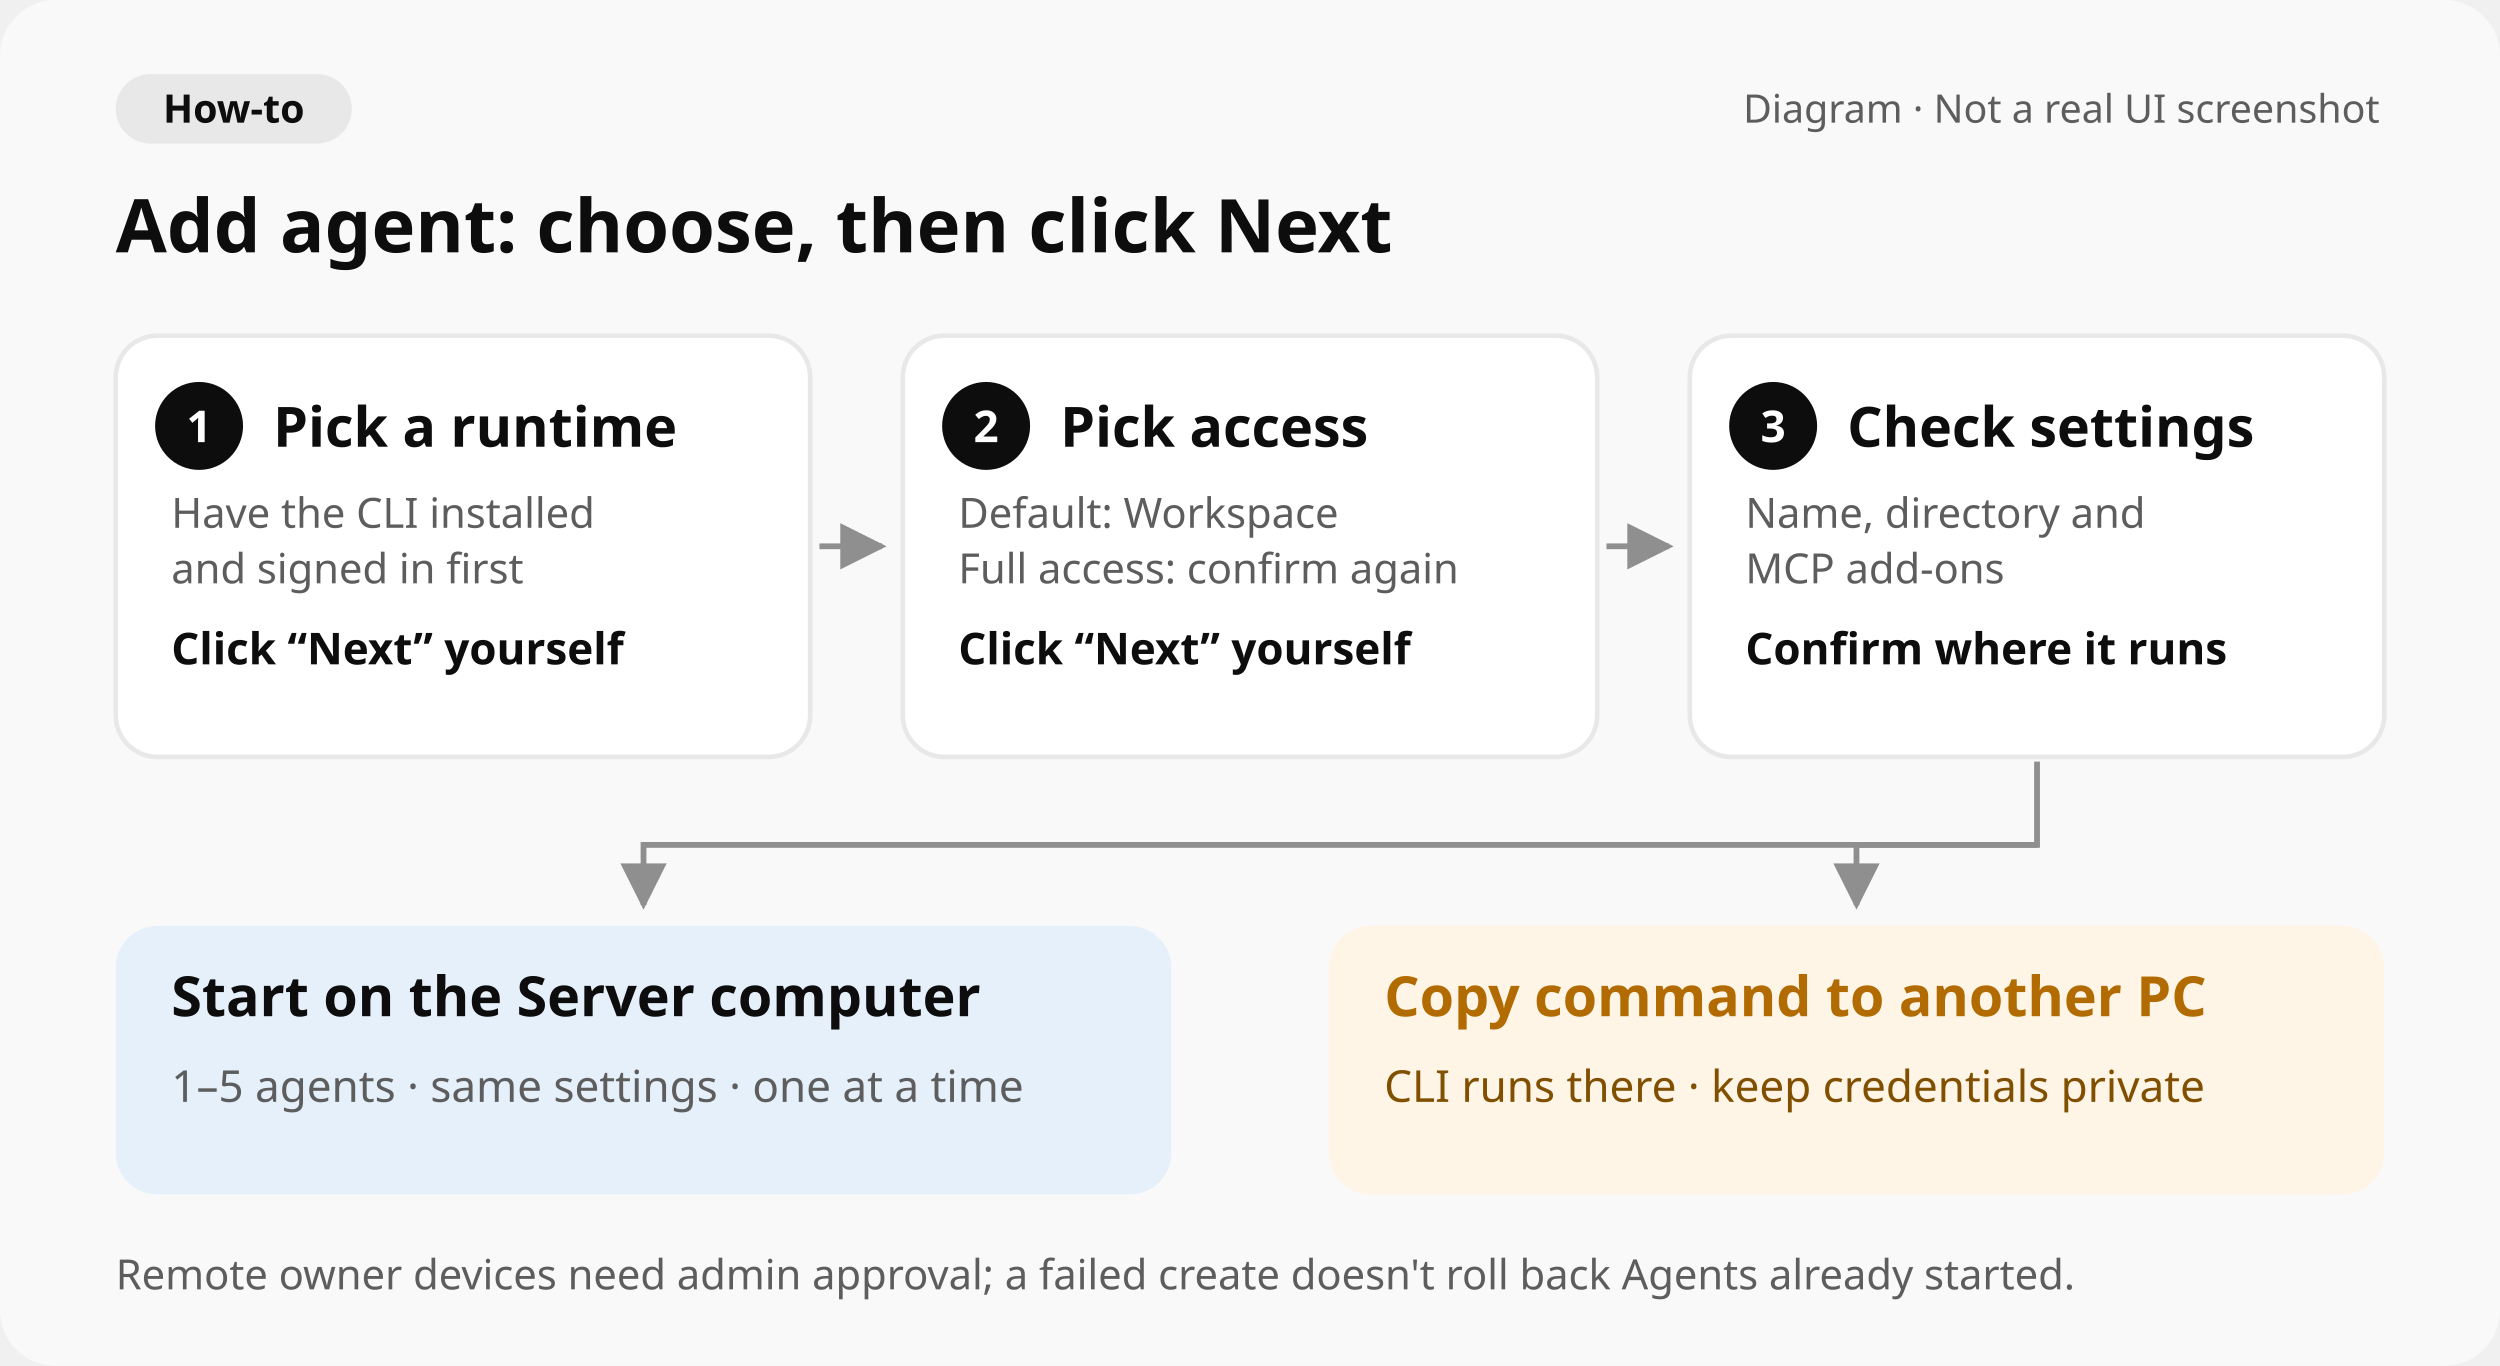
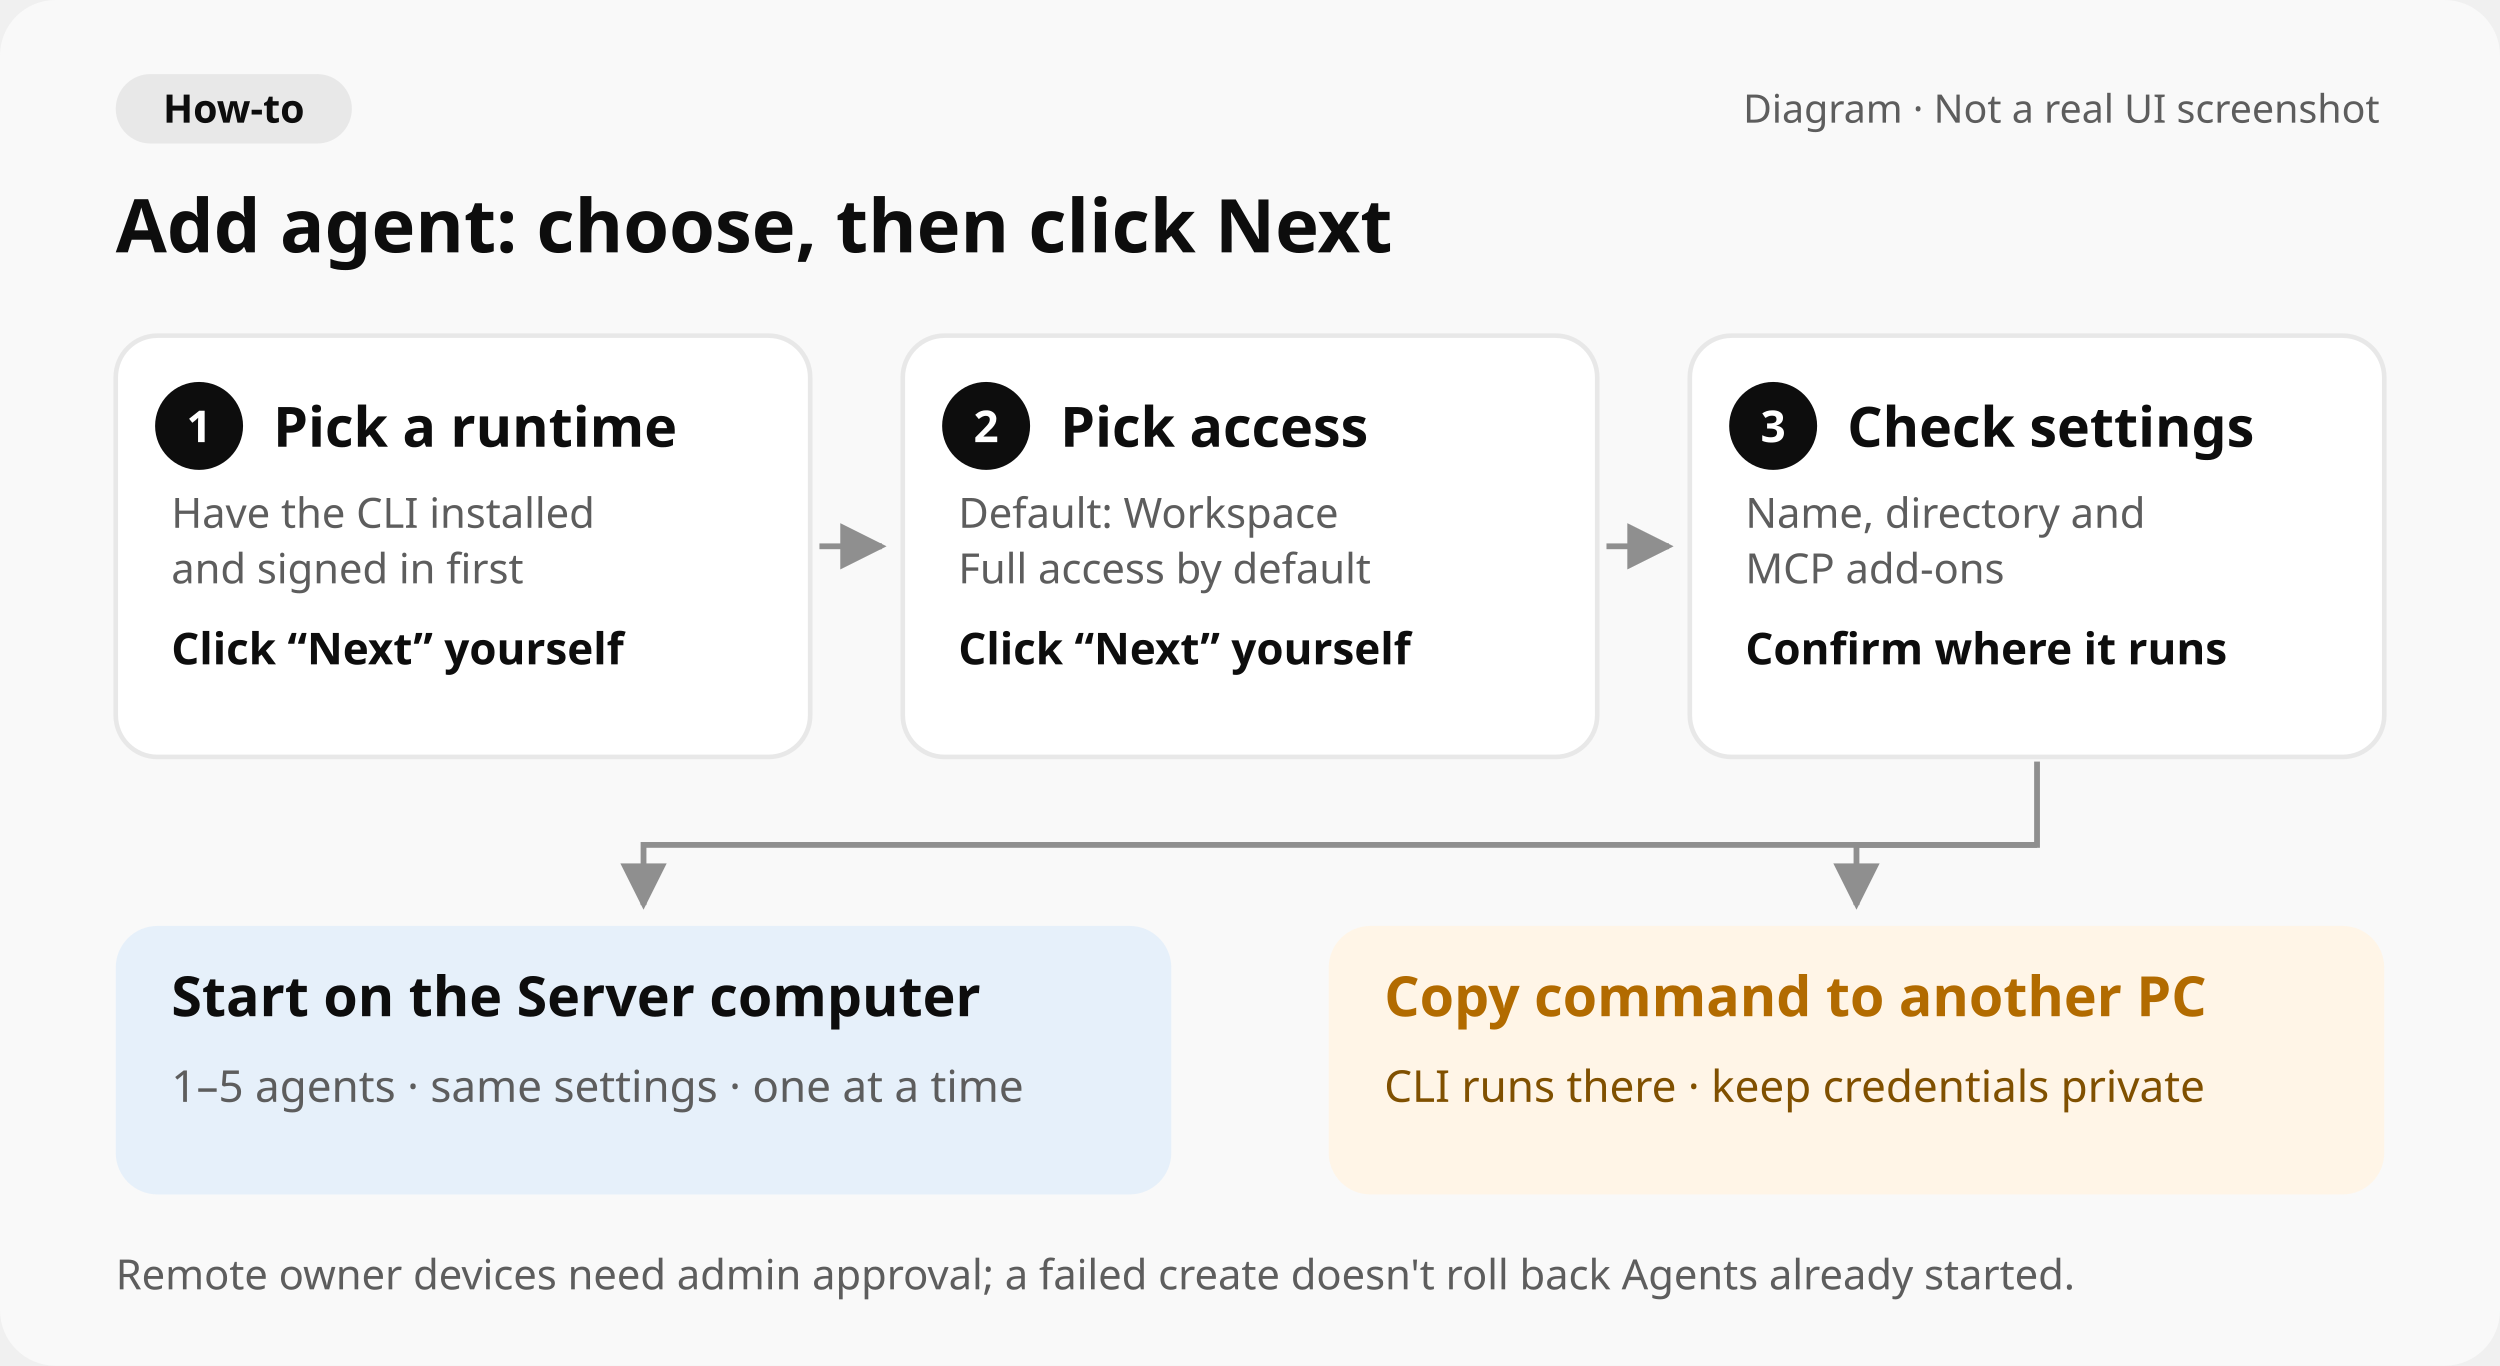
<svg xmlns="http://www.w3.org/2000/svg" width="1080" height="590" viewBox="0 0 1080 590" role="img" aria-labelledby="startup-title startup-desc">
  <defs>
    <marker id="startup-arrow" viewBox="0 0 10 10" refX="9" refY="5" markerWidth="8" markerHeight="8" orient="auto-start-reverse">
      <path d="M 0 0 L 10 5 L 0 10 Z" fill="#8f8f8f" />
    </marker>
  </defs>
  <rect width="1080" height="590" rx="24" fill="#f9f9f9" />
  <g font-family="PingFang SC, Microsoft YaHei, system-ui, sans-serif">
    <rect x="50" y="32" width="102" height="30" rx="15" fill="#e8e8e8" />
    <text x="101" y="53" font-size="17" font-weight="700" text-anchor="middle" fill="#0d0d0d">How-to</text>
    <text x="50" y="109" font-size="32" font-weight="700" fill="#0d0d0d">Add agent: choose, then click Next</text>
    <text x="1028" y="53" font-size="17" text-anchor="end" fill="#5d5d5d">Diagram · Not a real UI screenshot</text>
    <g fill="#ffffff" stroke="#e8e8e8" stroke-width="2">
      <rect x="50" y="145" width="300" height="182" rx="18" />
      <rect x="390" y="145" width="300" height="182" rx="18" />
      <rect x="730" y="145" width="300" height="182" rx="18" />
    </g>
    <g fill="#0d0d0d">
      <circle cx="86" cy="184" r="19" />
      <circle cx="426" cy="184" r="19" />
      <circle cx="766" cy="184" r="19" />
    </g>
    <g font-size="19" font-weight="700" fill="#ffffff" text-anchor="middle">
      <text x="86" y="191">1</text>
      <text x="426" y="191">2</text>
      <text x="766" y="191">3</text>
    </g>
    <g font-size="24" font-weight="700" fill="#0d0d0d">
      <text x="118" y="193">Pick a runtime</text>
      <text x="458" y="193">Pick access</text>
      <text x="798" y="193">Check settings</text>
    </g>
    <g font-size="18" fill="#5d5d5d">
      <text x="74" y="228">Have the CLI installed</text>
      <text x="74" y="252">and signed in first</text>
      <text x="414" y="228">Default: Workspace</text>
-       <text x="414" y="252">Full access: confirm again</text>
+       <text x="414" y="252">Full access by default</text>
      <text x="754" y="228">Name, directory and</text>
      <text x="754" y="252">MCP add-ons</text>
    </g>
    <g font-size="19" font-weight="700" fill="#0d0d0d">
      <text x="74" y="287">Click “Next” yourself</text>
      <text x="414" y="287">Click “Next” yourself</text>
      <text x="754" y="287">Confirm where it runs</text>
    </g>
    <g fill="none" stroke="#8f8f8f" stroke-width="2.5" marker-end="url(#startup-arrow)">
      <path d="M 354 236 H 381" />
      <path d="M 694 236 H 721" />
      <path d="M 880 329 V 365 H 278 V 391" />
      <path d="M 880 365 H 802 V 391" />
    </g>
    <rect x="50" y="400" width="456" height="116" rx="18" fill="#e6f0fa" />
    <rect x="574" y="400" width="456" height="116" rx="18" fill="#fff5e7" />
    <text x="74" y="439" font-size="24" font-weight="700" fill="#0d0d0d">Start on the Server computer</text>
    <text x="74" y="476" font-size="19" fill="#5d5d5d">1–5 agents · same settings · one at a time</text>
    <text x="598" y="439" font-size="24" font-weight="700" fill="#b26b00">Copy command to another PC</text>
    <text x="598" y="476" font-size="19" fill="#805000">CLI runs there · keep credentials private</text>
    <text x="50" y="557" font-size="18" fill="#5d5d5d">Remote owner devices need admin approval; a failed create doesn't roll back Agents already started.</text>
  </g>
</svg>
